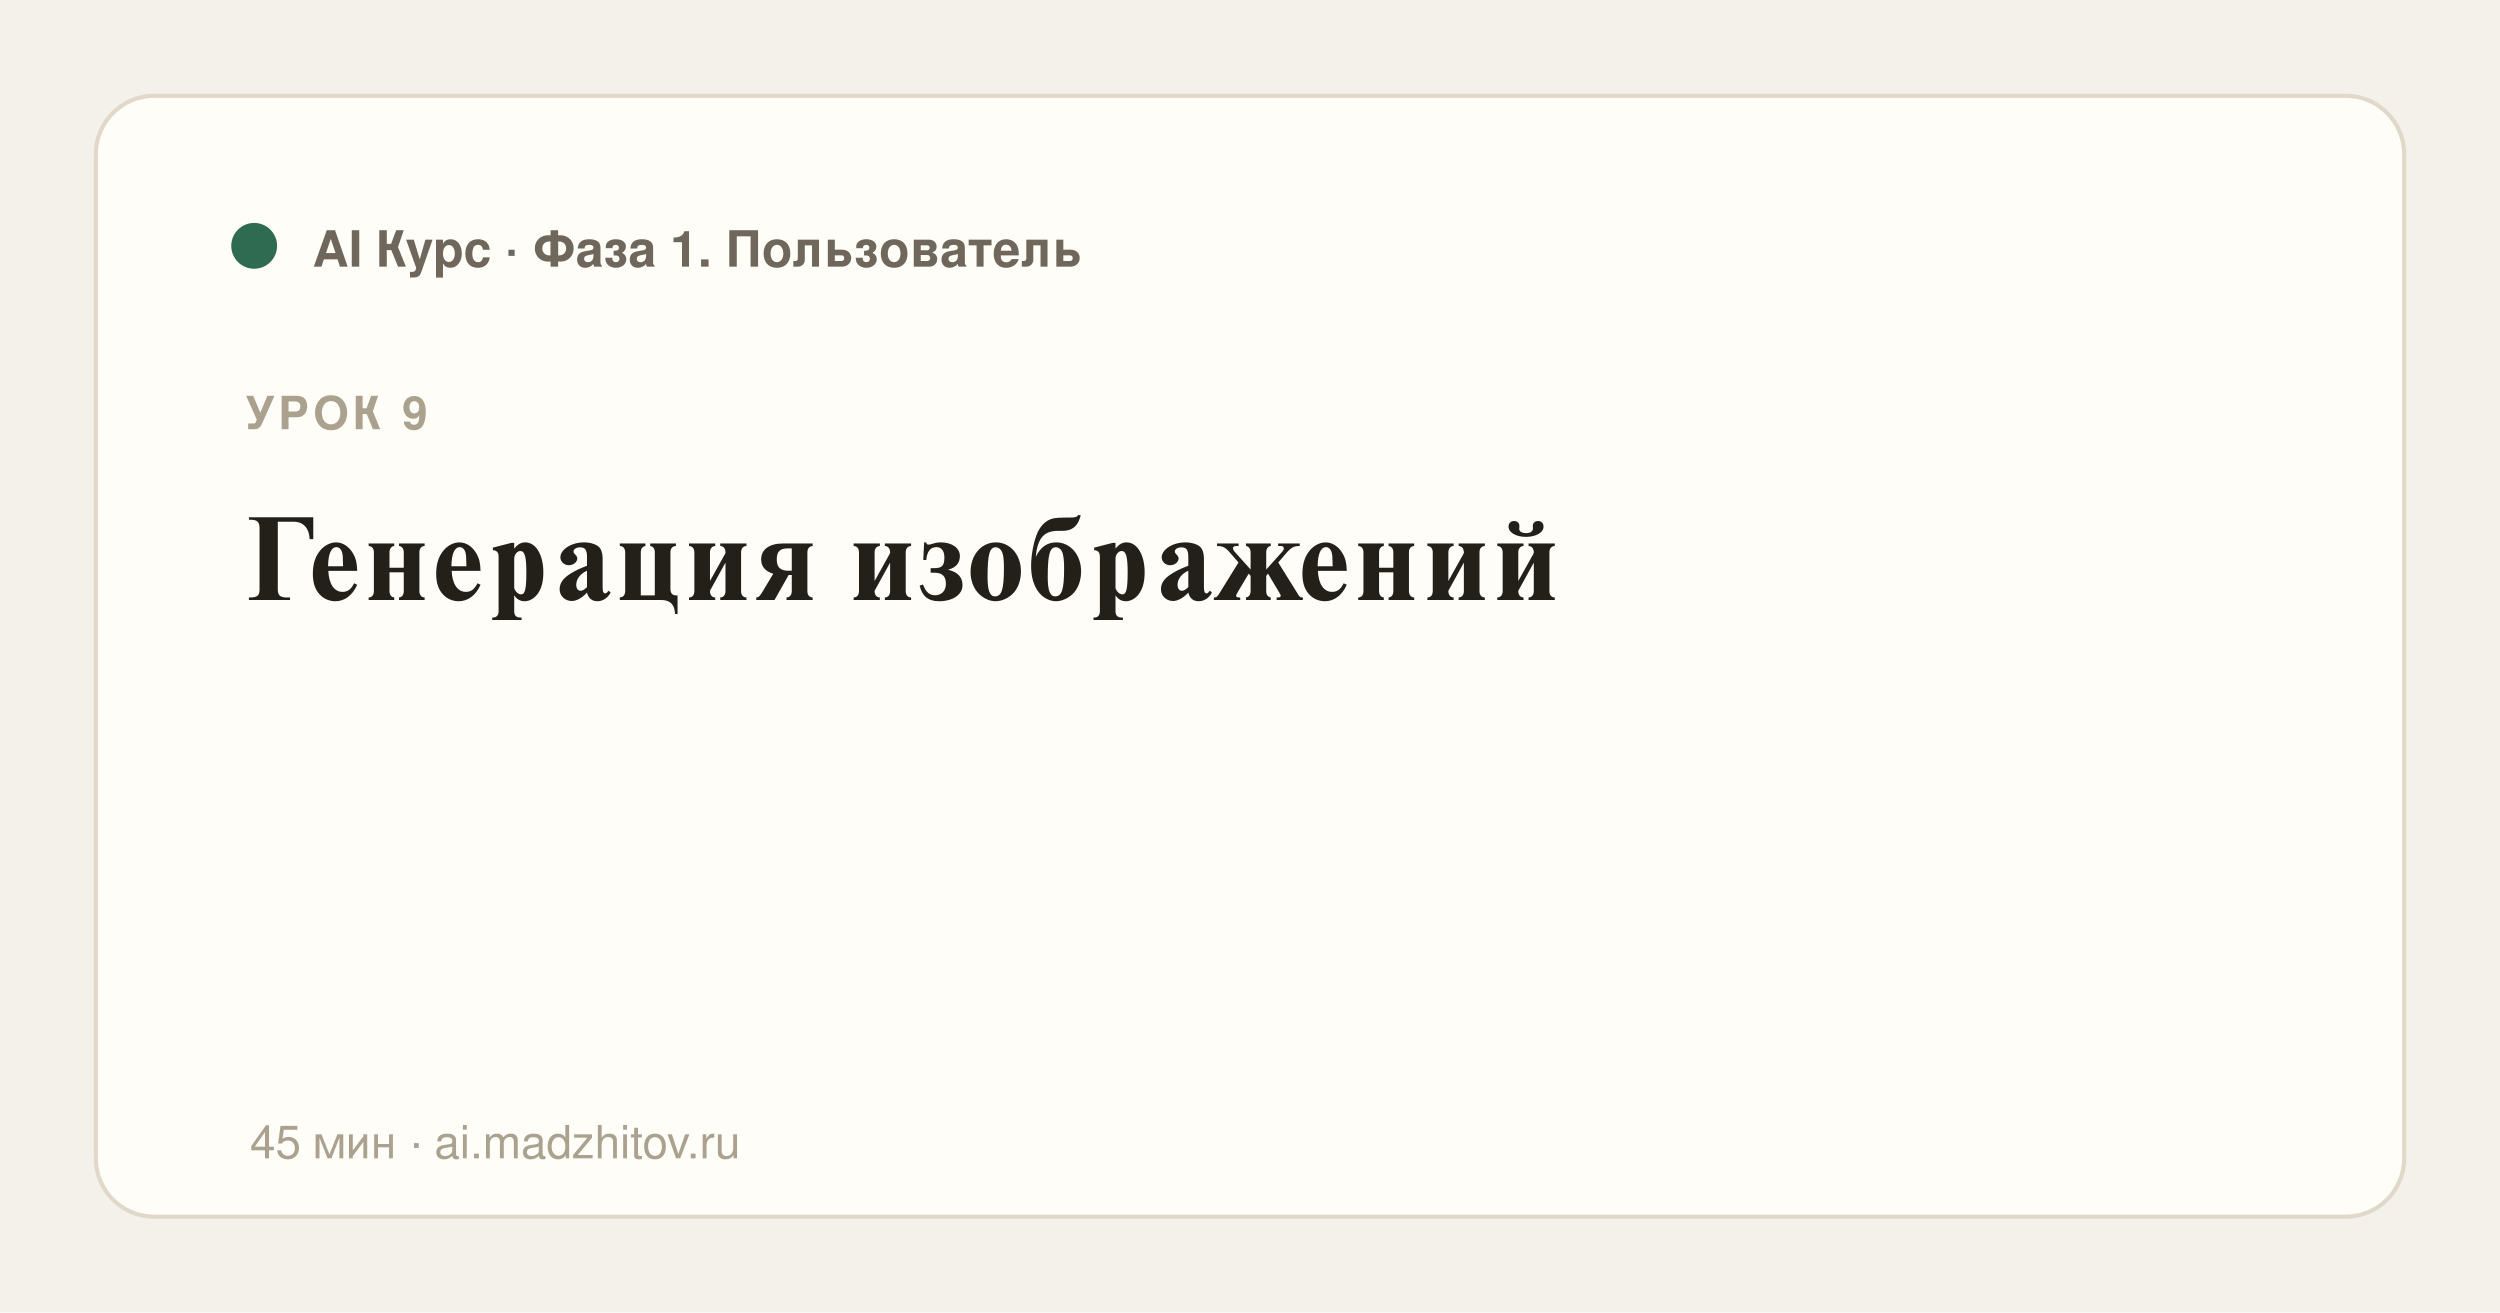
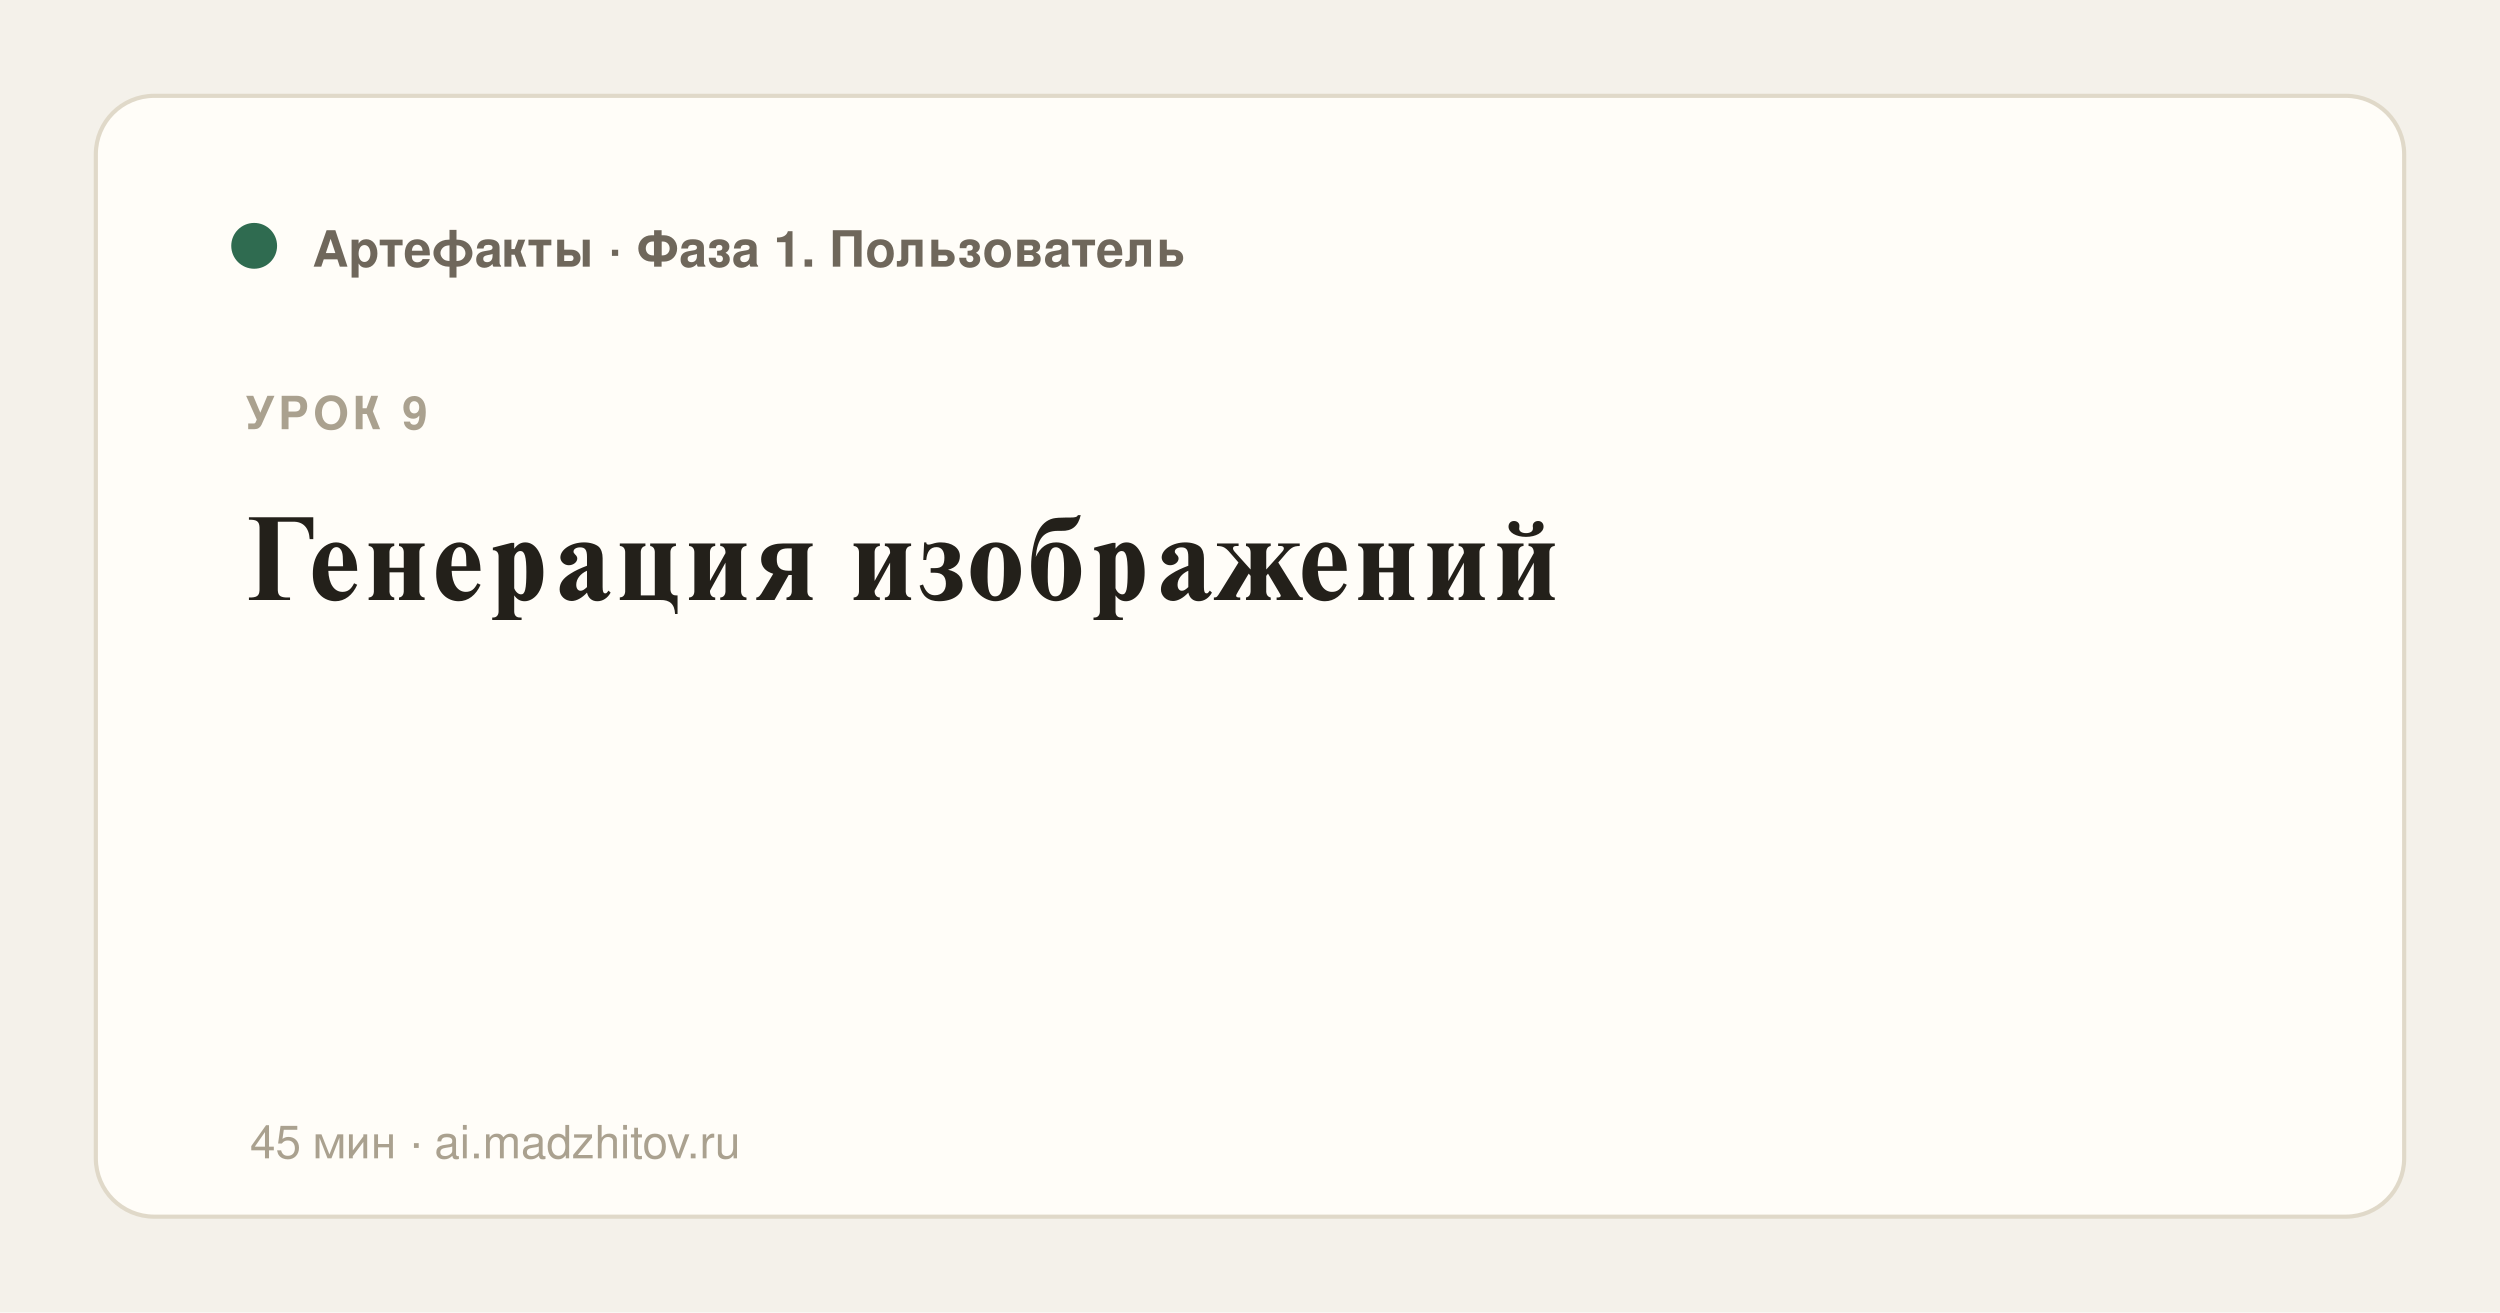
<svg xmlns="http://www.w3.org/2000/svg" width="1200" height="630" viewBox="0 0 1200 630">
  <rect width="1200" height="630" fill="#f4f1ea" />
  <rect x="46" y="46" width="1108" height="538" rx="28" fill="#fffdf8" stroke="#e0d9c9" stroke-width="2" />
  <circle cx="122" cy="118" r="11" fill="#2f6b50" />
-   <text x="150" y="128" fill="#6f675b" font-family="Helvetica, Arial, sans-serif" font-size="24" font-weight="600">AI Курс · Фаза 1. Пользователь</text>
+   <text x="150" y="128" fill="#6f675b" font-family="Helvetica, Arial, sans-serif" font-size="24" font-weight="600">Артефакты · Фаза 1. Пользователь</text>
  <text x="118" y="206" fill="#aaa18f" font-family="Helvetica, Arial, sans-serif" font-size="22" font-weight="700" letter-spacing="2">УРОК 9</text>
  <text x="116" y="288" fill="#23201a" font-family="Georgia, Times, serif" font-weight="700" font-size="60" letter-spacing="-1">Генерация изображений</text>
  <text x="120" y="556" fill="#aaa18f" font-family="Helvetica, Arial, sans-serif" font-size="22">45 мин · ai.madzhitov.ru</text>
</svg>
